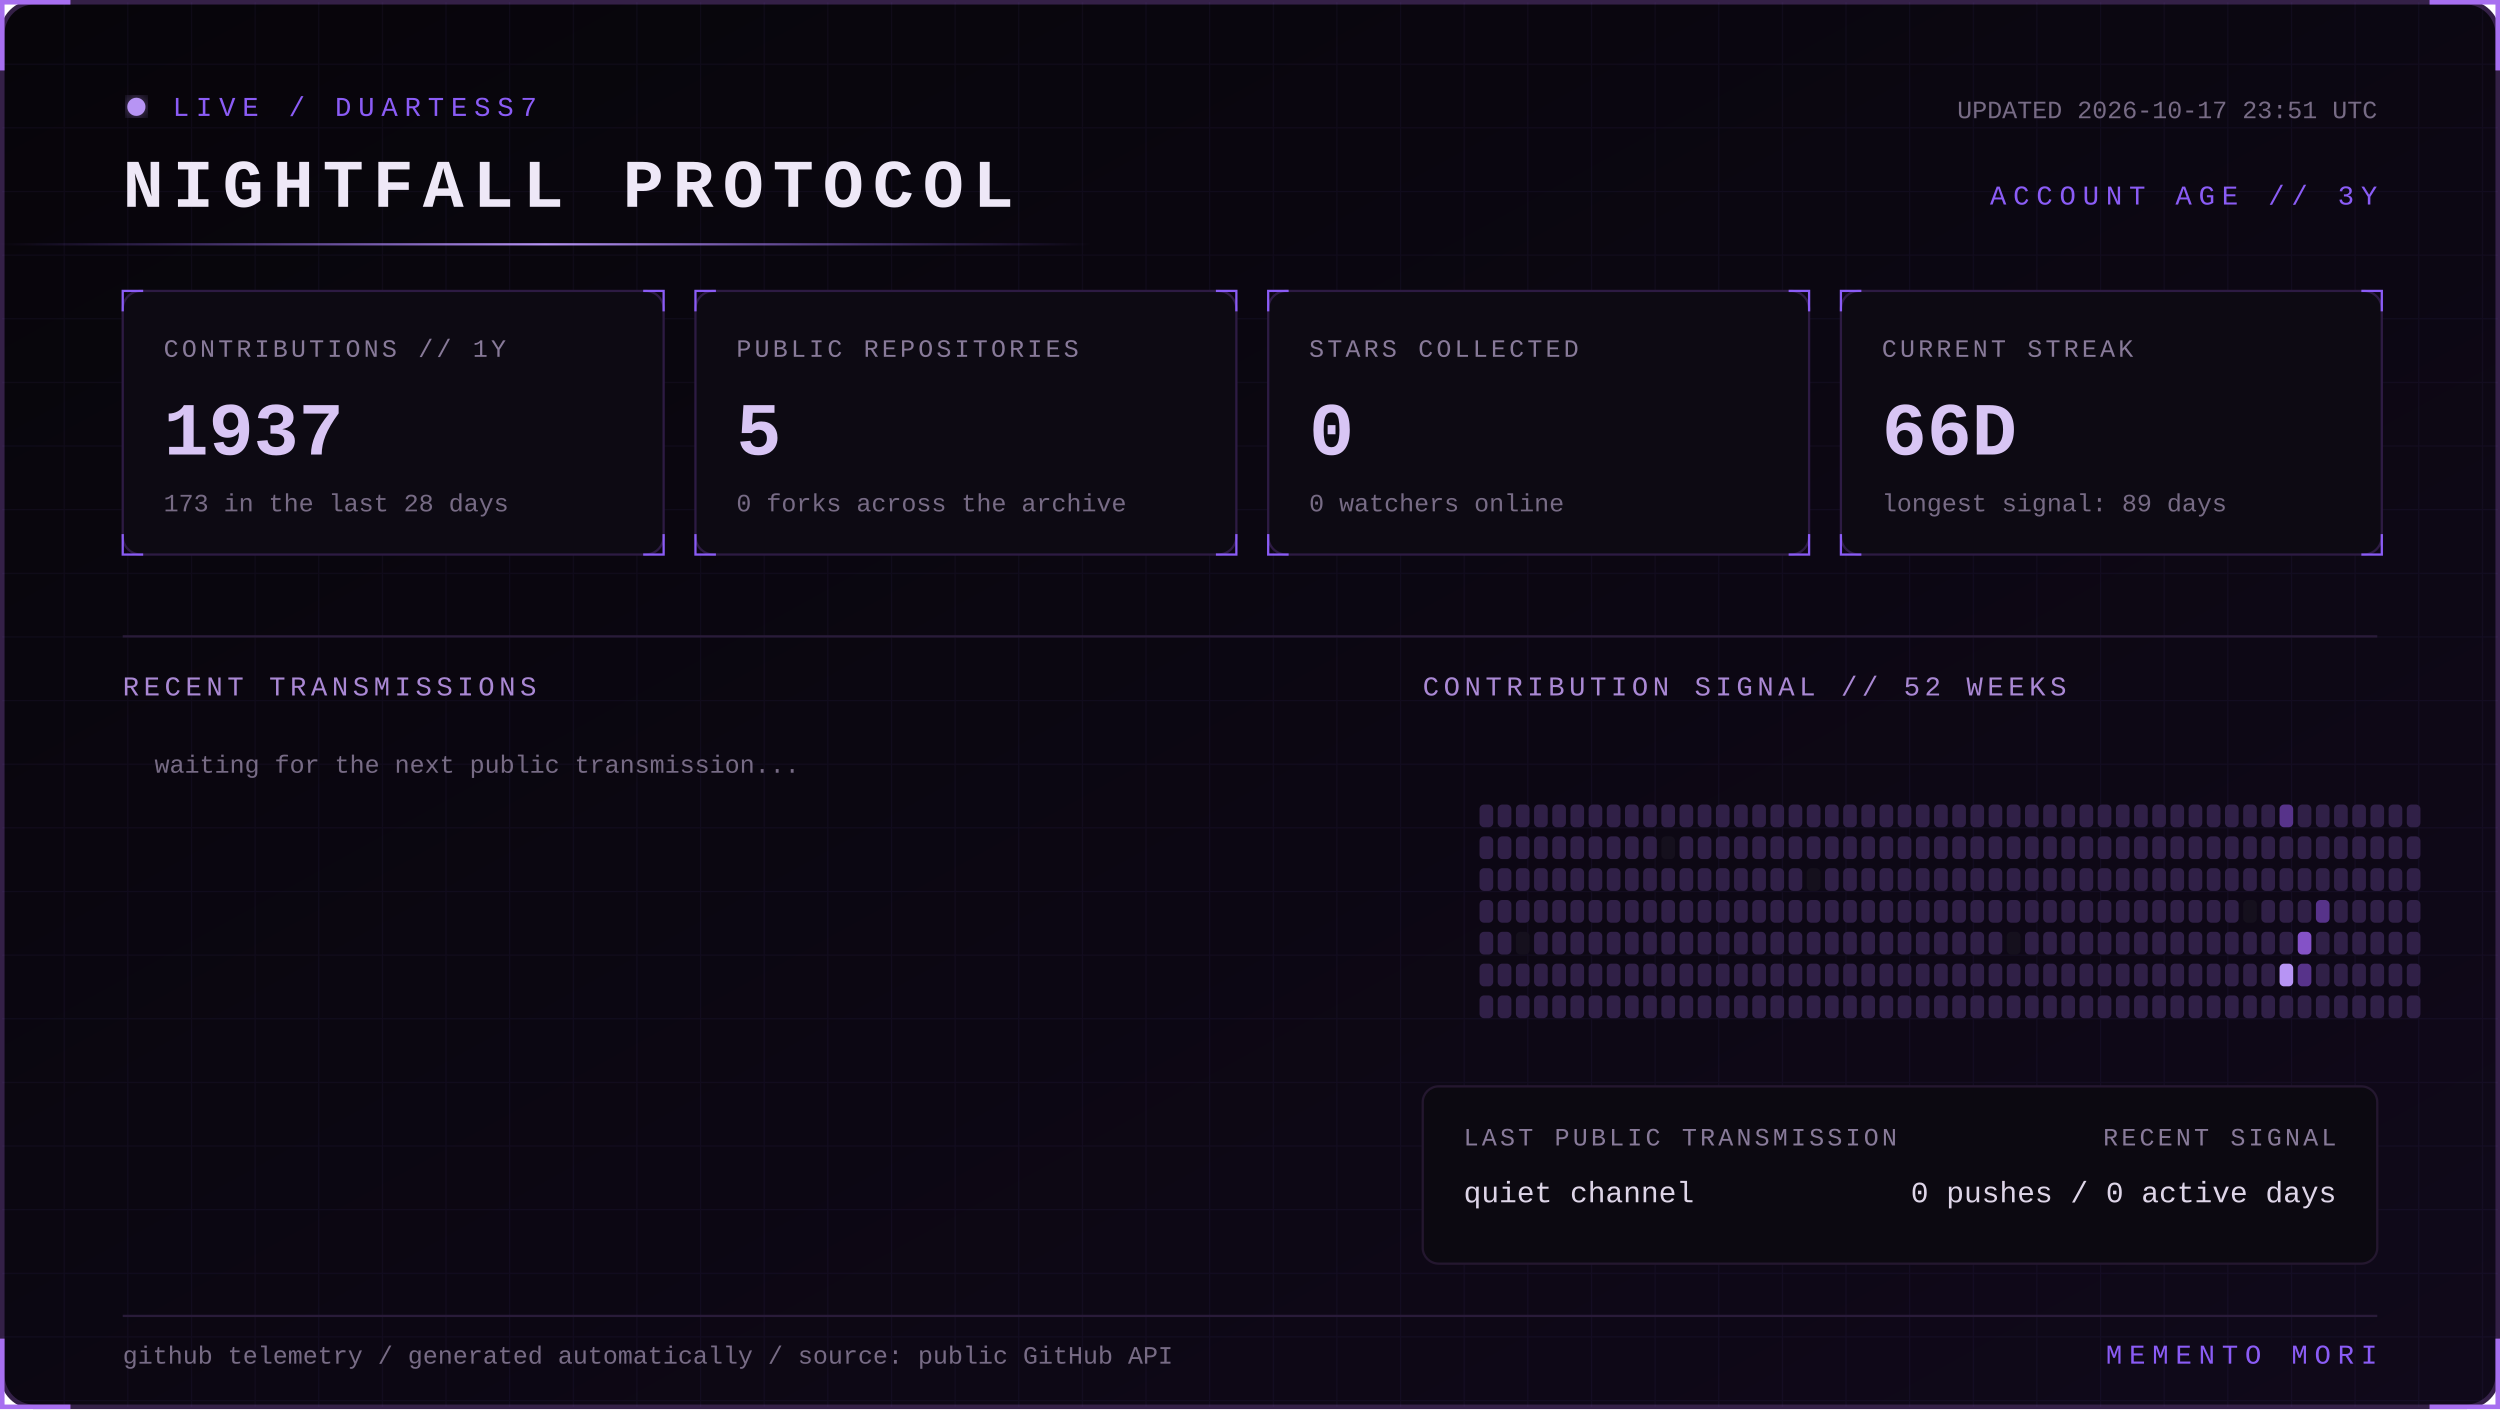
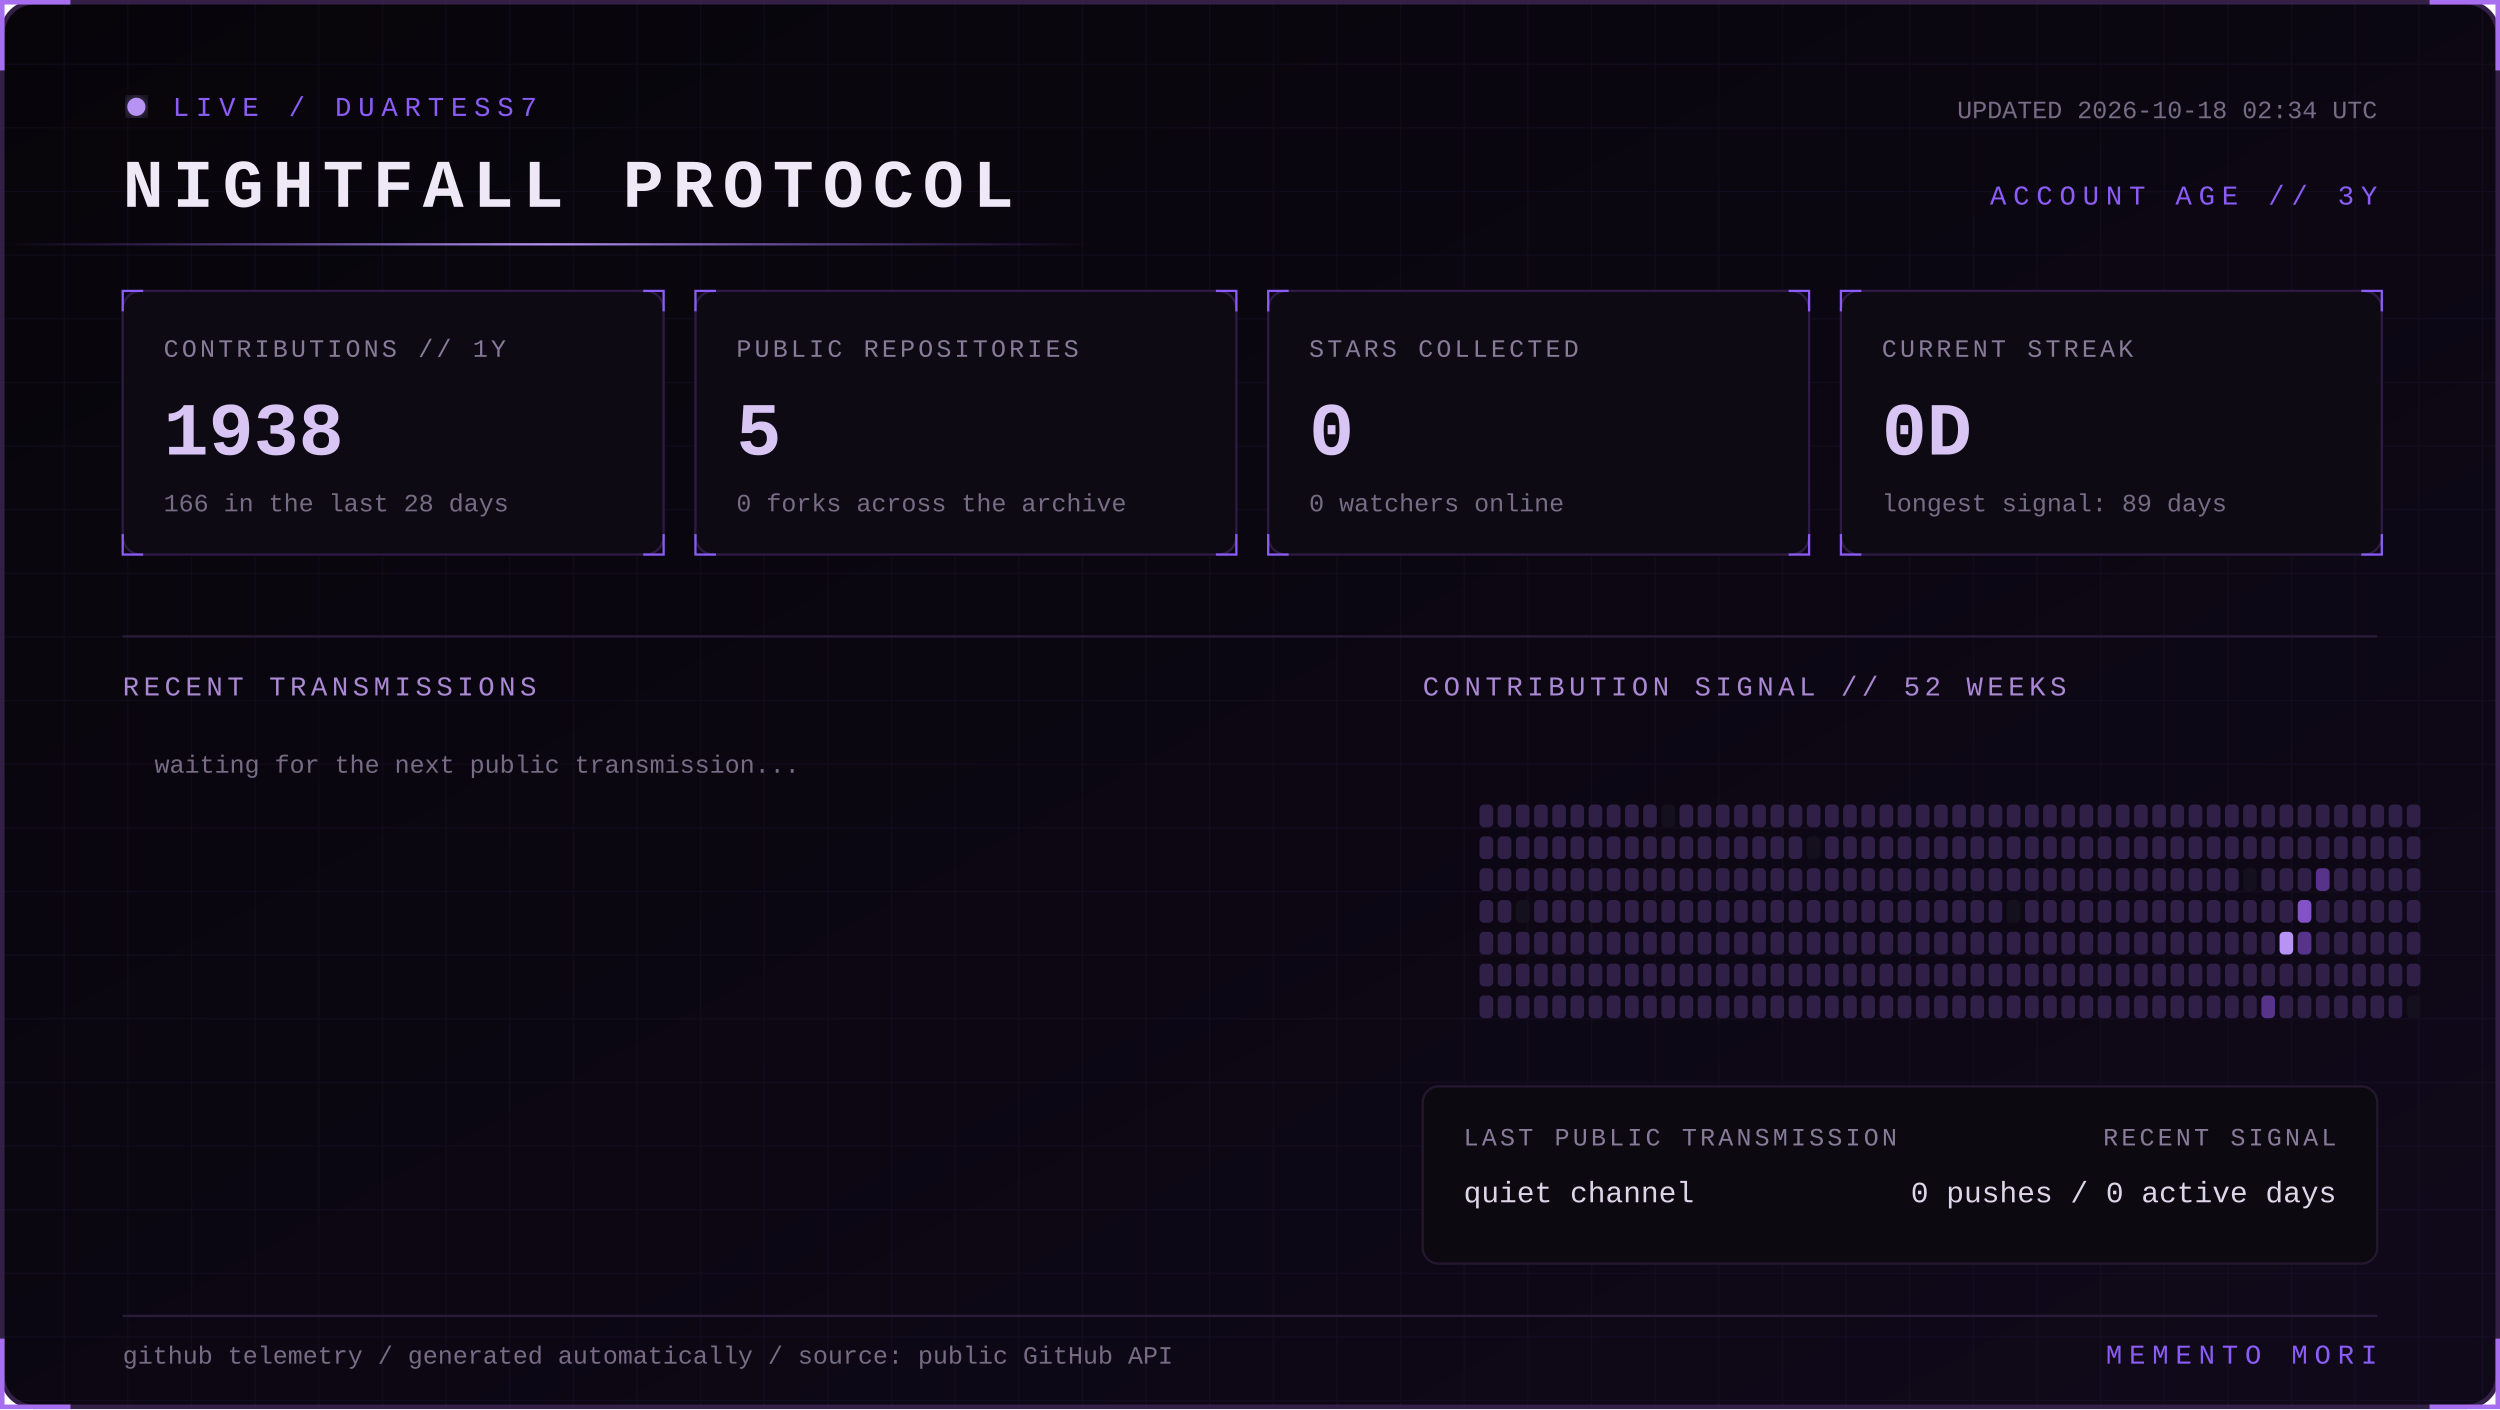
<svg xmlns="http://www.w3.org/2000/svg" width="1100" height="620" viewBox="0 0 1100 620" role="img" aria-labelledby="title desc">
  <defs>
    <linearGradient id="bg" x1="0" y1="0" x2="1" y2="1">
      <stop stop-color="#07050a" />
      <stop offset="1" stop-color="#10091a" />
    </linearGradient>
    <linearGradient id="beam">
      <stop stop-color="#8b5cf6" stop-opacity="0" />
      <stop offset=".5" stop-color="#b794f4" />
      <stop offset="1" stop-color="#8b5cf6" stop-opacity="0" />
    </linearGradient>
    <filter id="glow">
      <feGaussianBlur stdDeviation="4" result="b" />
      <feMerge>
        <feMergeNode in="b" />
        <feMergeNode in="SourceGraphic" />
      </feMerge>
    </filter>
    <pattern id="grid" width="28" height="28" patternUnits="userSpaceOnUse">
      <path d="M28 0H0V28" fill="none" stroke="#8b5cf6" stroke-opacity=".055" />
    </pattern>
    <style>
      text { font-family: Consolas, 'Courier New', monospace; }
      .kicker { fill:#8b5cf6; font-size:12px; letter-spacing:3px; }
      .title { fill:#eee8f7; font-size:30px; font-weight:700; letter-spacing:4px; }
      .label { fill:#887a99; font-size:11px; letter-spacing:1.4px; }
      .value { fill:#d8c5f4; font-size:33px; font-weight:700; }
      .detail,.pct { fill:#776b85; font-size:11px; }
      .section { fill:#aa88d4; font-size:12px; letter-spacing:2px; }
      .lang { fill:#ded5e8; font-size:13px; }
      .event { fill:#a98bce; font-size:11px; letter-spacing:1px; }
      .scan { animation:scan 5s linear infinite; }
      .blink { animation:blink 1.6s step-end infinite; }
      @keyframes scan { from { transform:translateX(-500px) } to { transform:translateX(1100px) } }
      @keyframes blink { 50% { opacity:.25 } }
    </style>
  </defs>
  <rect x="1" y="1" width="1098" height="618" rx="14" fill="url(#bg)" stroke="#342047" stroke-width="2" />
  <rect x="1" y="1" width="1098" height="618" rx="14" fill="url(#grid)" />
  <path d="M31 1H1v30 M1069 1h30v30 M1099 589v30h-30 M31 619H1v-30" stroke="#a76ff0" stroke-width="2" fill="none" />
  <g transform="translate(54 42)">
    <circle cx="6" cy="5" r="4" fill="#b794f4" filter="url(#glow)" class="blink" />
    <text x="22" y="9" class="kicker">LIVE / DUARTESS7</text>
    <text y="49" class="title">NIGHTFALL PROTOCOL</text>
-     <text x="992" y="10" text-anchor="end" class="detail">UPDATED 2026-10-17 23:51 UTC</text>
+     <text x="992" y="10" text-anchor="end" class="detail">UPDATED 2026-10-18 02:34 UTC</text>
    <text x="992" y="48" text-anchor="end" class="kicker">ACCOUNT AGE // 3Y</text>
  </g>
  <rect y="107" width="480" height="1" fill="url(#beam)" class="scan" />
  <g transform="translate(54 128)">
    <rect width="238" height="116" rx="8" fill="#0d0a13" stroke="#2d1b43" />
    <path d="M0 9V0h9 M229 0h9v9 M238 107v9h-9 M9 116H0v-9" stroke="#8b5cf6" fill="none" />
    <text x="18" y="29" class="label">CONTRIBUTIONS // 1Y</text>
-     <text x="18" y="72" class="value">1937</text>
-     <text x="18" y="97" class="detail">173 in the last 28 days</text>
+     <text x="18" y="72" class="value">1938</text>
+     <text x="18" y="97" class="detail">166 in the last 28 days</text>
  </g>
  <g transform="translate(306 128)">
    <rect width="238" height="116" rx="8" fill="#0d0a13" stroke="#2d1b43" />
    <path d="M0 9V0h9 M229 0h9v9 M238 107v9h-9 M9 116H0v-9" stroke="#8b5cf6" fill="none" />
    <text x="18" y="29" class="label">PUBLIC REPOSITORIES</text>
    <text x="18" y="72" class="value">5</text>
    <text x="18" y="97" class="detail">0 forks across the archive</text>
  </g>
  <g transform="translate(558 128)">
    <rect width="238" height="116" rx="8" fill="#0d0a13" stroke="#2d1b43" />
    <path d="M0 9V0h9 M229 0h9v9 M238 107v9h-9 M9 116H0v-9" stroke="#8b5cf6" fill="none" />
    <text x="18" y="29" class="label">STARS COLLECTED</text>
    <text x="18" y="72" class="value">0</text>
    <text x="18" y="97" class="detail">0 watchers online</text>
  </g>
  <g transform="translate(810 128)">
    <rect width="238" height="116" rx="8" fill="#0d0a13" stroke="#2d1b43" />
    <path d="M0 9V0h9 M229 0h9v9 M238 107v9h-9 M9 116H0v-9" stroke="#8b5cf6" fill="none" />
    <text x="18" y="29" class="label">CURRENT STREAK</text>
-     <text x="18" y="72" class="value">66D</text>
+     <text x="18" y="72" class="value">0D</text>
    <text x="18" y="97" class="detail">longest signal: 89 days</text>
  </g>
  <path d="M54 280H1046" stroke="#291b39" />
  <text x="54" y="306" class="section">RECENT TRANSMISSIONS</text>
  <text x="626" y="306" class="section">CONTRIBUTION SIGNAL // 52 WEEKS</text>
  <text x="68" y="340" class="detail">waiting for the next public transmission...</text>
  <g>
    <rect x="651" y="354" width="6" height="10" rx="2" fill="#302047" />
    <rect x="651" y="368" width="6" height="10" rx="2" fill="#302047" />
    <rect x="651" y="382" width="6" height="10" rx="2" fill="#302047" />
    <rect x="651" y="396" width="6" height="10" rx="2" fill="#302047" />
    <rect x="651" y="410" width="6" height="10" rx="2" fill="#302047" />
    <rect x="651" y="424" width="6" height="10" rx="2" fill="#302047" />
    <rect x="651" y="438" width="6" height="10" rx="2" fill="#302047" />
    <rect x="659" y="354" width="6" height="10" rx="2" fill="#302047" />
    <rect x="659" y="368" width="6" height="10" rx="2" fill="#302047" />
    <rect x="659" y="382" width="6" height="10" rx="2" fill="#302047" />
    <rect x="659" y="396" width="6" height="10" rx="2" fill="#302047" />
    <rect x="659" y="410" width="6" height="10" rx="2" fill="#302047" />
    <rect x="659" y="424" width="6" height="10" rx="2" fill="#302047" />
    <rect x="659" y="438" width="6" height="10" rx="2" fill="#302047" />
    <rect x="667" y="354" width="6" height="10" rx="2" fill="#302047" />
    <rect x="667" y="368" width="6" height="10" rx="2" fill="#302047" />
    <rect x="667" y="382" width="6" height="10" rx="2" fill="#302047" />
-     <rect x="667" y="396" width="6" height="10" rx="2" fill="#302047" />
-     <rect x="667" y="410" width="6" height="10" rx="2" fill="#15101d" />
+     <rect x="667" y="396" width="6" height="10" rx="2" fill="#15101d" />
+     <rect x="667" y="410" width="6" height="10" rx="2" fill="#302047" />
    <rect x="667" y="424" width="6" height="10" rx="2" fill="#302047" />
    <rect x="667" y="438" width="6" height="10" rx="2" fill="#302047" />
    <rect x="675" y="354" width="6" height="10" rx="2" fill="#302047" />
    <rect x="675" y="368" width="6" height="10" rx="2" fill="#302047" />
    <rect x="675" y="382" width="6" height="10" rx="2" fill="#302047" />
    <rect x="675" y="396" width="6" height="10" rx="2" fill="#302047" />
    <rect x="675" y="410" width="6" height="10" rx="2" fill="#302047" />
    <rect x="675" y="424" width="6" height="10" rx="2" fill="#302047" />
    <rect x="675" y="438" width="6" height="10" rx="2" fill="#302047" />
    <rect x="683" y="354" width="6" height="10" rx="2" fill="#302047" />
    <rect x="683" y="368" width="6" height="10" rx="2" fill="#302047" />
    <rect x="683" y="382" width="6" height="10" rx="2" fill="#302047" />
    <rect x="683" y="396" width="6" height="10" rx="2" fill="#302047" />
    <rect x="683" y="410" width="6" height="10" rx="2" fill="#302047" />
    <rect x="683" y="424" width="6" height="10" rx="2" fill="#302047" />
    <rect x="683" y="438" width="6" height="10" rx="2" fill="#302047" />
    <rect x="691" y="354" width="6" height="10" rx="2" fill="#302047" />
    <rect x="691" y="368" width="6" height="10" rx="2" fill="#302047" />
    <rect x="691" y="382" width="6" height="10" rx="2" fill="#302047" />
    <rect x="691" y="396" width="6" height="10" rx="2" fill="#302047" />
    <rect x="691" y="410" width="6" height="10" rx="2" fill="#302047" />
    <rect x="691" y="424" width="6" height="10" rx="2" fill="#302047" />
    <rect x="691" y="438" width="6" height="10" rx="2" fill="#302047" />
    <rect x="699" y="354" width="6" height="10" rx="2" fill="#302047" />
    <rect x="699" y="368" width="6" height="10" rx="2" fill="#302047" />
    <rect x="699" y="382" width="6" height="10" rx="2" fill="#302047" />
    <rect x="699" y="396" width="6" height="10" rx="2" fill="#302047" />
    <rect x="699" y="410" width="6" height="10" rx="2" fill="#302047" />
    <rect x="699" y="424" width="6" height="10" rx="2" fill="#302047" />
    <rect x="699" y="438" width="6" height="10" rx="2" fill="#302047" />
    <rect x="707" y="354" width="6" height="10" rx="2" fill="#302047" />
    <rect x="707" y="368" width="6" height="10" rx="2" fill="#302047" />
    <rect x="707" y="382" width="6" height="10" rx="2" fill="#302047" />
    <rect x="707" y="396" width="6" height="10" rx="2" fill="#302047" />
    <rect x="707" y="410" width="6" height="10" rx="2" fill="#302047" />
    <rect x="707" y="424" width="6" height="10" rx="2" fill="#302047" />
    <rect x="707" y="438" width="6" height="10" rx="2" fill="#302047" />
    <rect x="715" y="354" width="6" height="10" rx="2" fill="#302047" />
    <rect x="715" y="368" width="6" height="10" rx="2" fill="#302047" />
    <rect x="715" y="382" width="6" height="10" rx="2" fill="#302047" />
    <rect x="715" y="396" width="6" height="10" rx="2" fill="#302047" />
    <rect x="715" y="410" width="6" height="10" rx="2" fill="#302047" />
    <rect x="715" y="424" width="6" height="10" rx="2" fill="#302047" />
    <rect x="715" y="438" width="6" height="10" rx="2" fill="#302047" />
    <rect x="723" y="354" width="6" height="10" rx="2" fill="#302047" />
    <rect x="723" y="368" width="6" height="10" rx="2" fill="#302047" />
    <rect x="723" y="382" width="6" height="10" rx="2" fill="#302047" />
    <rect x="723" y="396" width="6" height="10" rx="2" fill="#302047" />
    <rect x="723" y="410" width="6" height="10" rx="2" fill="#302047" />
    <rect x="723" y="424" width="6" height="10" rx="2" fill="#302047" />
    <rect x="723" y="438" width="6" height="10" rx="2" fill="#302047" />
-     <rect x="731" y="354" width="6" height="10" rx="2" fill="#302047" />
-     <rect x="731" y="368" width="6" height="10" rx="2" fill="#15101d" />
+     <rect x="731" y="354" width="6" height="10" rx="2" fill="#15101d" />
+     <rect x="731" y="368" width="6" height="10" rx="2" fill="#302047" />
    <rect x="731" y="382" width="6" height="10" rx="2" fill="#302047" />
    <rect x="731" y="396" width="6" height="10" rx="2" fill="#302047" />
    <rect x="731" y="410" width="6" height="10" rx="2" fill="#302047" />
    <rect x="731" y="424" width="6" height="10" rx="2" fill="#302047" />
    <rect x="731" y="438" width="6" height="10" rx="2" fill="#302047" />
    <rect x="739" y="354" width="6" height="10" rx="2" fill="#302047" />
    <rect x="739" y="368" width="6" height="10" rx="2" fill="#302047" />
    <rect x="739" y="382" width="6" height="10" rx="2" fill="#302047" />
    <rect x="739" y="396" width="6" height="10" rx="2" fill="#302047" />
    <rect x="739" y="410" width="6" height="10" rx="2" fill="#302047" />
    <rect x="739" y="424" width="6" height="10" rx="2" fill="#302047" />
    <rect x="739" y="438" width="6" height="10" rx="2" fill="#302047" />
    <rect x="747" y="354" width="6" height="10" rx="2" fill="#302047" />
    <rect x="747" y="368" width="6" height="10" rx="2" fill="#302047" />
    <rect x="747" y="382" width="6" height="10" rx="2" fill="#302047" />
    <rect x="747" y="396" width="6" height="10" rx="2" fill="#302047" />
    <rect x="747" y="410" width="6" height="10" rx="2" fill="#302047" />
    <rect x="747" y="424" width="6" height="10" rx="2" fill="#302047" />
    <rect x="747" y="438" width="6" height="10" rx="2" fill="#302047" />
    <rect x="755" y="354" width="6" height="10" rx="2" fill="#302047" />
    <rect x="755" y="368" width="6" height="10" rx="2" fill="#302047" />
    <rect x="755" y="382" width="6" height="10" rx="2" fill="#302047" />
    <rect x="755" y="396" width="6" height="10" rx="2" fill="#302047" />
    <rect x="755" y="410" width="6" height="10" rx="2" fill="#302047" />
    <rect x="755" y="424" width="6" height="10" rx="2" fill="#302047" />
    <rect x="755" y="438" width="6" height="10" rx="2" fill="#302047" />
    <rect x="763" y="354" width="6" height="10" rx="2" fill="#302047" />
    <rect x="763" y="368" width="6" height="10" rx="2" fill="#302047" />
    <rect x="763" y="382" width="6" height="10" rx="2" fill="#302047" />
    <rect x="763" y="396" width="6" height="10" rx="2" fill="#302047" />
    <rect x="763" y="410" width="6" height="10" rx="2" fill="#302047" />
    <rect x="763" y="424" width="6" height="10" rx="2" fill="#302047" />
    <rect x="763" y="438" width="6" height="10" rx="2" fill="#302047" />
    <rect x="771" y="354" width="6" height="10" rx="2" fill="#302047" />
    <rect x="771" y="368" width="6" height="10" rx="2" fill="#302047" />
    <rect x="771" y="382" width="6" height="10" rx="2" fill="#302047" />
    <rect x="771" y="396" width="6" height="10" rx="2" fill="#302047" />
    <rect x="771" y="410" width="6" height="10" rx="2" fill="#302047" />
    <rect x="771" y="424" width="6" height="10" rx="2" fill="#302047" />
    <rect x="771" y="438" width="6" height="10" rx="2" fill="#302047" />
    <rect x="779" y="354" width="6" height="10" rx="2" fill="#302047" />
    <rect x="779" y="368" width="6" height="10" rx="2" fill="#302047" />
    <rect x="779" y="382" width="6" height="10" rx="2" fill="#302047" />
    <rect x="779" y="396" width="6" height="10" rx="2" fill="#302047" />
    <rect x="779" y="410" width="6" height="10" rx="2" fill="#302047" />
    <rect x="779" y="424" width="6" height="10" rx="2" fill="#302047" />
    <rect x="779" y="438" width="6" height="10" rx="2" fill="#302047" />
    <rect x="787" y="354" width="6" height="10" rx="2" fill="#302047" />
    <rect x="787" y="368" width="6" height="10" rx="2" fill="#302047" />
    <rect x="787" y="382" width="6" height="10" rx="2" fill="#302047" />
    <rect x="787" y="396" width="6" height="10" rx="2" fill="#302047" />
    <rect x="787" y="410" width="6" height="10" rx="2" fill="#302047" />
    <rect x="787" y="424" width="6" height="10" rx="2" fill="#302047" />
    <rect x="787" y="438" width="6" height="10" rx="2" fill="#302047" />
    <rect x="795" y="354" width="6" height="10" rx="2" fill="#302047" />
-     <rect x="795" y="368" width="6" height="10" rx="2" fill="#302047" />
-     <rect x="795" y="382" width="6" height="10" rx="2" fill="#15101d" />
+     <rect x="795" y="368" width="6" height="10" rx="2" fill="#15101d" />
+     <rect x="795" y="382" width="6" height="10" rx="2" fill="#302047" />
    <rect x="795" y="396" width="6" height="10" rx="2" fill="#302047" />
    <rect x="795" y="410" width="6" height="10" rx="2" fill="#302047" />
    <rect x="795" y="424" width="6" height="10" rx="2" fill="#302047" />
    <rect x="795" y="438" width="6" height="10" rx="2" fill="#302047" />
    <rect x="803" y="354" width="6" height="10" rx="2" fill="#302047" />
    <rect x="803" y="368" width="6" height="10" rx="2" fill="#302047" />
    <rect x="803" y="382" width="6" height="10" rx="2" fill="#302047" />
    <rect x="803" y="396" width="6" height="10" rx="2" fill="#302047" />
    <rect x="803" y="410" width="6" height="10" rx="2" fill="#302047" />
    <rect x="803" y="424" width="6" height="10" rx="2" fill="#302047" />
    <rect x="803" y="438" width="6" height="10" rx="2" fill="#302047" />
    <rect x="811" y="354" width="6" height="10" rx="2" fill="#302047" />
    <rect x="811" y="368" width="6" height="10" rx="2" fill="#302047" />
    <rect x="811" y="382" width="6" height="10" rx="2" fill="#302047" />
    <rect x="811" y="396" width="6" height="10" rx="2" fill="#302047" />
    <rect x="811" y="410" width="6" height="10" rx="2" fill="#302047" />
    <rect x="811" y="424" width="6" height="10" rx="2" fill="#302047" />
    <rect x="811" y="438" width="6" height="10" rx="2" fill="#302047" />
    <rect x="819" y="354" width="6" height="10" rx="2" fill="#302047" />
    <rect x="819" y="368" width="6" height="10" rx="2" fill="#302047" />
    <rect x="819" y="382" width="6" height="10" rx="2" fill="#302047" />
    <rect x="819" y="396" width="6" height="10" rx="2" fill="#302047" />
    <rect x="819" y="410" width="6" height="10" rx="2" fill="#302047" />
    <rect x="819" y="424" width="6" height="10" rx="2" fill="#302047" />
    <rect x="819" y="438" width="6" height="10" rx="2" fill="#302047" />
    <rect x="827" y="354" width="6" height="10" rx="2" fill="#302047" />
    <rect x="827" y="368" width="6" height="10" rx="2" fill="#302047" />
    <rect x="827" y="382" width="6" height="10" rx="2" fill="#302047" />
    <rect x="827" y="396" width="6" height="10" rx="2" fill="#302047" />
    <rect x="827" y="410" width="6" height="10" rx="2" fill="#302047" />
    <rect x="827" y="424" width="6" height="10" rx="2" fill="#302047" />
    <rect x="827" y="438" width="6" height="10" rx="2" fill="#302047" />
    <rect x="835" y="354" width="6" height="10" rx="2" fill="#302047" />
    <rect x="835" y="368" width="6" height="10" rx="2" fill="#302047" />
    <rect x="835" y="382" width="6" height="10" rx="2" fill="#302047" />
    <rect x="835" y="396" width="6" height="10" rx="2" fill="#302047" />
    <rect x="835" y="410" width="6" height="10" rx="2" fill="#302047" />
    <rect x="835" y="424" width="6" height="10" rx="2" fill="#302047" />
    <rect x="835" y="438" width="6" height="10" rx="2" fill="#302047" />
    <rect x="843" y="354" width="6" height="10" rx="2" fill="#302047" />
    <rect x="843" y="368" width="6" height="10" rx="2" fill="#302047" />
    <rect x="843" y="382" width="6" height="10" rx="2" fill="#302047" />
    <rect x="843" y="396" width="6" height="10" rx="2" fill="#302047" />
    <rect x="843" y="410" width="6" height="10" rx="2" fill="#302047" />
    <rect x="843" y="424" width="6" height="10" rx="2" fill="#302047" />
    <rect x="843" y="438" width="6" height="10" rx="2" fill="#302047" />
    <rect x="851" y="354" width="6" height="10" rx="2" fill="#302047" />
    <rect x="851" y="368" width="6" height="10" rx="2" fill="#302047" />
    <rect x="851" y="382" width="6" height="10" rx="2" fill="#302047" />
    <rect x="851" y="396" width="6" height="10" rx="2" fill="#302047" />
    <rect x="851" y="410" width="6" height="10" rx="2" fill="#302047" />
    <rect x="851" y="424" width="6" height="10" rx="2" fill="#302047" />
    <rect x="851" y="438" width="6" height="10" rx="2" fill="#302047" />
    <rect x="859" y="354" width="6" height="10" rx="2" fill="#302047" />
    <rect x="859" y="368" width="6" height="10" rx="2" fill="#302047" />
    <rect x="859" y="382" width="6" height="10" rx="2" fill="#302047" />
    <rect x="859" y="396" width="6" height="10" rx="2" fill="#302047" />
    <rect x="859" y="410" width="6" height="10" rx="2" fill="#302047" />
    <rect x="859" y="424" width="6" height="10" rx="2" fill="#302047" />
    <rect x="859" y="438" width="6" height="10" rx="2" fill="#302047" />
    <rect x="867" y="354" width="6" height="10" rx="2" fill="#302047" />
    <rect x="867" y="368" width="6" height="10" rx="2" fill="#302047" />
    <rect x="867" y="382" width="6" height="10" rx="2" fill="#302047" />
    <rect x="867" y="396" width="6" height="10" rx="2" fill="#302047" />
    <rect x="867" y="410" width="6" height="10" rx="2" fill="#302047" />
    <rect x="867" y="424" width="6" height="10" rx="2" fill="#302047" />
    <rect x="867" y="438" width="6" height="10" rx="2" fill="#302047" />
    <rect x="875" y="354" width="6" height="10" rx="2" fill="#302047" />
    <rect x="875" y="368" width="6" height="10" rx="2" fill="#302047" />
    <rect x="875" y="382" width="6" height="10" rx="2" fill="#302047" />
    <rect x="875" y="396" width="6" height="10" rx="2" fill="#302047" />
    <rect x="875" y="410" width="6" height="10" rx="2" fill="#302047" />
    <rect x="875" y="424" width="6" height="10" rx="2" fill="#302047" />
    <rect x="875" y="438" width="6" height="10" rx="2" fill="#302047" />
    <rect x="883" y="354" width="6" height="10" rx="2" fill="#302047" />
    <rect x="883" y="368" width="6" height="10" rx="2" fill="#302047" />
    <rect x="883" y="382" width="6" height="10" rx="2" fill="#302047" />
-     <rect x="883" y="396" width="6" height="10" rx="2" fill="#302047" />
-     <rect x="883" y="410" width="6" height="10" rx="2" fill="#15101d" />
+     <rect x="883" y="396" width="6" height="10" rx="2" fill="#15101d" />
+     <rect x="883" y="410" width="6" height="10" rx="2" fill="#302047" />
    <rect x="883" y="424" width="6" height="10" rx="2" fill="#302047" />
    <rect x="883" y="438" width="6" height="10" rx="2" fill="#302047" />
    <rect x="891" y="354" width="6" height="10" rx="2" fill="#302047" />
    <rect x="891" y="368" width="6" height="10" rx="2" fill="#302047" />
    <rect x="891" y="382" width="6" height="10" rx="2" fill="#302047" />
    <rect x="891" y="396" width="6" height="10" rx="2" fill="#302047" />
    <rect x="891" y="410" width="6" height="10" rx="2" fill="#302047" />
    <rect x="891" y="424" width="6" height="10" rx="2" fill="#302047" />
    <rect x="891" y="438" width="6" height="10" rx="2" fill="#302047" />
    <rect x="899" y="354" width="6" height="10" rx="2" fill="#302047" />
    <rect x="899" y="368" width="6" height="10" rx="2" fill="#302047" />
    <rect x="899" y="382" width="6" height="10" rx="2" fill="#302047" />
    <rect x="899" y="396" width="6" height="10" rx="2" fill="#302047" />
    <rect x="899" y="410" width="6" height="10" rx="2" fill="#302047" />
    <rect x="899" y="424" width="6" height="10" rx="2" fill="#302047" />
    <rect x="899" y="438" width="6" height="10" rx="2" fill="#302047" />
    <rect x="907" y="354" width="6" height="10" rx="2" fill="#302047" />
    <rect x="907" y="368" width="6" height="10" rx="2" fill="#302047" />
    <rect x="907" y="382" width="6" height="10" rx="2" fill="#302047" />
    <rect x="907" y="396" width="6" height="10" rx="2" fill="#302047" />
    <rect x="907" y="410" width="6" height="10" rx="2" fill="#302047" />
    <rect x="907" y="424" width="6" height="10" rx="2" fill="#302047" />
    <rect x="907" y="438" width="6" height="10" rx="2" fill="#302047" />
    <rect x="915" y="354" width="6" height="10" rx="2" fill="#302047" />
    <rect x="915" y="368" width="6" height="10" rx="2" fill="#302047" />
    <rect x="915" y="382" width="6" height="10" rx="2" fill="#302047" />
    <rect x="915" y="396" width="6" height="10" rx="2" fill="#302047" />
    <rect x="915" y="410" width="6" height="10" rx="2" fill="#302047" />
    <rect x="915" y="424" width="6" height="10" rx="2" fill="#302047" />
    <rect x="915" y="438" width="6" height="10" rx="2" fill="#302047" />
    <rect x="923" y="354" width="6" height="10" rx="2" fill="#302047" />
    <rect x="923" y="368" width="6" height="10" rx="2" fill="#302047" />
    <rect x="923" y="382" width="6" height="10" rx="2" fill="#302047" />
    <rect x="923" y="396" width="6" height="10" rx="2" fill="#302047" />
    <rect x="923" y="410" width="6" height="10" rx="2" fill="#302047" />
    <rect x="923" y="424" width="6" height="10" rx="2" fill="#302047" />
    <rect x="923" y="438" width="6" height="10" rx="2" fill="#302047" />
    <rect x="931" y="354" width="6" height="10" rx="2" fill="#302047" />
    <rect x="931" y="368" width="6" height="10" rx="2" fill="#302047" />
    <rect x="931" y="382" width="6" height="10" rx="2" fill="#302047" />
    <rect x="931" y="396" width="6" height="10" rx="2" fill="#302047" />
    <rect x="931" y="410" width="6" height="10" rx="2" fill="#302047" />
    <rect x="931" y="424" width="6" height="10" rx="2" fill="#302047" />
    <rect x="931" y="438" width="6" height="10" rx="2" fill="#302047" />
    <rect x="939" y="354" width="6" height="10" rx="2" fill="#302047" />
    <rect x="939" y="368" width="6" height="10" rx="2" fill="#302047" />
    <rect x="939" y="382" width="6" height="10" rx="2" fill="#302047" />
    <rect x="939" y="396" width="6" height="10" rx="2" fill="#302047" />
    <rect x="939" y="410" width="6" height="10" rx="2" fill="#302047" />
    <rect x="939" y="424" width="6" height="10" rx="2" fill="#302047" />
    <rect x="939" y="438" width="6" height="10" rx="2" fill="#302047" />
    <rect x="947" y="354" width="6" height="10" rx="2" fill="#302047" />
    <rect x="947" y="368" width="6" height="10" rx="2" fill="#302047" />
    <rect x="947" y="382" width="6" height="10" rx="2" fill="#302047" />
    <rect x="947" y="396" width="6" height="10" rx="2" fill="#302047" />
    <rect x="947" y="410" width="6" height="10" rx="2" fill="#302047" />
    <rect x="947" y="424" width="6" height="10" rx="2" fill="#302047" />
    <rect x="947" y="438" width="6" height="10" rx="2" fill="#302047" />
    <rect x="955" y="354" width="6" height="10" rx="2" fill="#302047" />
    <rect x="955" y="368" width="6" height="10" rx="2" fill="#302047" />
    <rect x="955" y="382" width="6" height="10" rx="2" fill="#302047" />
    <rect x="955" y="396" width="6" height="10" rx="2" fill="#302047" />
    <rect x="955" y="410" width="6" height="10" rx="2" fill="#302047" />
    <rect x="955" y="424" width="6" height="10" rx="2" fill="#302047" />
    <rect x="955" y="438" width="6" height="10" rx="2" fill="#302047" />
    <rect x="963" y="354" width="6" height="10" rx="2" fill="#302047" />
    <rect x="963" y="368" width="6" height="10" rx="2" fill="#302047" />
    <rect x="963" y="382" width="6" height="10" rx="2" fill="#302047" />
    <rect x="963" y="396" width="6" height="10" rx="2" fill="#302047" />
    <rect x="963" y="410" width="6" height="10" rx="2" fill="#302047" />
    <rect x="963" y="424" width="6" height="10" rx="2" fill="#302047" />
    <rect x="963" y="438" width="6" height="10" rx="2" fill="#302047" />
    <rect x="971" y="354" width="6" height="10" rx="2" fill="#302047" />
    <rect x="971" y="368" width="6" height="10" rx="2" fill="#302047" />
    <rect x="971" y="382" width="6" height="10" rx="2" fill="#302047" />
    <rect x="971" y="396" width="6" height="10" rx="2" fill="#302047" />
    <rect x="971" y="410" width="6" height="10" rx="2" fill="#302047" />
    <rect x="971" y="424" width="6" height="10" rx="2" fill="#302047" />
    <rect x="971" y="438" width="6" height="10" rx="2" fill="#302047" />
    <rect x="979" y="354" width="6" height="10" rx="2" fill="#302047" />
    <rect x="979" y="368" width="6" height="10" rx="2" fill="#302047" />
    <rect x="979" y="382" width="6" height="10" rx="2" fill="#302047" />
    <rect x="979" y="396" width="6" height="10" rx="2" fill="#302047" />
    <rect x="979" y="410" width="6" height="10" rx="2" fill="#302047" />
    <rect x="979" y="424" width="6" height="10" rx="2" fill="#302047" />
    <rect x="979" y="438" width="6" height="10" rx="2" fill="#302047" />
    <rect x="987" y="354" width="6" height="10" rx="2" fill="#302047" />
    <rect x="987" y="368" width="6" height="10" rx="2" fill="#302047" />
-     <rect x="987" y="382" width="6" height="10" rx="2" fill="#302047" />
-     <rect x="987" y="396" width="6" height="10" rx="2" fill="#15101d" />
+     <rect x="987" y="382" width="6" height="10" rx="2" fill="#15101d" />
+     <rect x="987" y="396" width="6" height="10" rx="2" fill="#302047" />
    <rect x="987" y="410" width="6" height="10" rx="2" fill="#302047" />
    <rect x="987" y="424" width="6" height="10" rx="2" fill="#302047" />
    <rect x="987" y="438" width="6" height="10" rx="2" fill="#302047" />
    <rect x="995" y="354" width="6" height="10" rx="2" fill="#302047" />
    <rect x="995" y="368" width="6" height="10" rx="2" fill="#302047" />
    <rect x="995" y="382" width="6" height="10" rx="2" fill="#302047" />
    <rect x="995" y="396" width="6" height="10" rx="2" fill="#302047" />
    <rect x="995" y="410" width="6" height="10" rx="2" fill="#302047" />
    <rect x="995" y="424" width="6" height="10" rx="2" fill="#302047" />
-     <rect x="995" y="438" width="6" height="10" rx="2" fill="#302047" />
-     <rect x="1003" y="354" width="6" height="10" rx="2" fill="#57338a" />
+     <rect x="995" y="438" width="6" height="10" rx="2" fill="#57338a" />
+     <rect x="1003" y="354" width="6" height="10" rx="2" fill="#302047" />
    <rect x="1003" y="368" width="6" height="10" rx="2" fill="#302047" />
    <rect x="1003" y="382" width="6" height="10" rx="2" fill="#302047" />
    <rect x="1003" y="396" width="6" height="10" rx="2" fill="#302047" />
-     <rect x="1003" y="410" width="6" height="10" rx="2" fill="#302047" />
-     <rect x="1003" y="424" width="6" height="10" rx="2" fill="#b794f4" />
+     <rect x="1003" y="410" width="6" height="10" rx="2" fill="#b794f4" />
+     <rect x="1003" y="424" width="6" height="10" rx="2" fill="#302047" />
    <rect x="1003" y="438" width="6" height="10" rx="2" fill="#302047" />
    <rect x="1011" y="354" width="6" height="10" rx="2" fill="#302047" />
    <rect x="1011" y="368" width="6" height="10" rx="2" fill="#302047" />
    <rect x="1011" y="382" width="6" height="10" rx="2" fill="#302047" />
-     <rect x="1011" y="396" width="6" height="10" rx="2" fill="#302047" />
-     <rect x="1011" y="410" width="6" height="10" rx="2" fill="#8452c7" />
-     <rect x="1011" y="424" width="6" height="10" rx="2" fill="#57338a" />
+     <rect x="1011" y="396" width="6" height="10" rx="2" fill="#8452c7" />
+     <rect x="1011" y="410" width="6" height="10" rx="2" fill="#57338a" />
+     <rect x="1011" y="424" width="6" height="10" rx="2" fill="#302047" />
    <rect x="1011" y="438" width="6" height="10" rx="2" fill="#302047" />
    <rect x="1019" y="354" width="6" height="10" rx="2" fill="#302047" />
    <rect x="1019" y="368" width="6" height="10" rx="2" fill="#302047" />
-     <rect x="1019" y="382" width="6" height="10" rx="2" fill="#302047" />
-     <rect x="1019" y="396" width="6" height="10" rx="2" fill="#57338a" />
+     <rect x="1019" y="382" width="6" height="10" rx="2" fill="#57338a" />
+     <rect x="1019" y="396" width="6" height="10" rx="2" fill="#302047" />
    <rect x="1019" y="410" width="6" height="10" rx="2" fill="#302047" />
    <rect x="1019" y="424" width="6" height="10" rx="2" fill="#302047" />
    <rect x="1019" y="438" width="6" height="10" rx="2" fill="#302047" />
    <rect x="1027" y="354" width="6" height="10" rx="2" fill="#302047" />
    <rect x="1027" y="368" width="6" height="10" rx="2" fill="#302047" />
    <rect x="1027" y="382" width="6" height="10" rx="2" fill="#302047" />
    <rect x="1027" y="396" width="6" height="10" rx="2" fill="#302047" />
    <rect x="1027" y="410" width="6" height="10" rx="2" fill="#302047" />
    <rect x="1027" y="424" width="6" height="10" rx="2" fill="#302047" />
    <rect x="1027" y="438" width="6" height="10" rx="2" fill="#302047" />
    <rect x="1035" y="354" width="6" height="10" rx="2" fill="#302047" />
    <rect x="1035" y="368" width="6" height="10" rx="2" fill="#302047" />
    <rect x="1035" y="382" width="6" height="10" rx="2" fill="#302047" />
    <rect x="1035" y="396" width="6" height="10" rx="2" fill="#302047" />
    <rect x="1035" y="410" width="6" height="10" rx="2" fill="#302047" />
    <rect x="1035" y="424" width="6" height="10" rx="2" fill="#302047" />
    <rect x="1035" y="438" width="6" height="10" rx="2" fill="#302047" />
    <rect x="1043" y="354" width="6" height="10" rx="2" fill="#302047" />
    <rect x="1043" y="368" width="6" height="10" rx="2" fill="#302047" />
    <rect x="1043" y="382" width="6" height="10" rx="2" fill="#302047" />
    <rect x="1043" y="396" width="6" height="10" rx="2" fill="#302047" />
    <rect x="1043" y="410" width="6" height="10" rx="2" fill="#302047" />
    <rect x="1043" y="424" width="6" height="10" rx="2" fill="#302047" />
    <rect x="1043" y="438" width="6" height="10" rx="2" fill="#302047" />
    <rect x="1051" y="354" width="6" height="10" rx="2" fill="#302047" />
    <rect x="1051" y="368" width="6" height="10" rx="2" fill="#302047" />
    <rect x="1051" y="382" width="6" height="10" rx="2" fill="#302047" />
    <rect x="1051" y="396" width="6" height="10" rx="2" fill="#302047" />
    <rect x="1051" y="410" width="6" height="10" rx="2" fill="#302047" />
    <rect x="1051" y="424" width="6" height="10" rx="2" fill="#302047" />
    <rect x="1051" y="438" width="6" height="10" rx="2" fill="#302047" />
    <rect x="1059" y="354" width="6" height="10" rx="2" fill="#302047" />
    <rect x="1059" y="368" width="6" height="10" rx="2" fill="#302047" />
    <rect x="1059" y="382" width="6" height="10" rx="2" fill="#302047" />
    <rect x="1059" y="396" width="6" height="10" rx="2" fill="#302047" />
    <rect x="1059" y="410" width="6" height="10" rx="2" fill="#302047" />
    <rect x="1059" y="424" width="6" height="10" rx="2" fill="#302047" />
-     <rect x="1059" y="438" width="6" height="10" rx="2" fill="#302047" />
+     <rect x="1059" y="438" width="6" height="10" rx="2" fill="#15101d" />
  </g>
  <g transform="translate(626 478)">
    <rect width="420" height="78" rx="7" fill="#0c0911" stroke="#24172f" />
    <text x="18" y="26" class="label">LAST PUBLIC TRANSMISSION</text>
    <text x="18" y="51" class="lang">quiet channel</text>
    <text x="402" y="26" text-anchor="end" class="label">RECENT SIGNAL</text>
    <text x="402" y="51" text-anchor="end" class="lang">0 pushes / 0 active days</text>
  </g>
  <path d="M54 579H1046" stroke="#291b39" />
  <text x="54" y="600" class="detail">github telemetry / generated automatically / source: public GitHub API</text>
  <text x="1046" y="600" text-anchor="end" class="kicker">MEMENTO MORI</text>
</svg>
